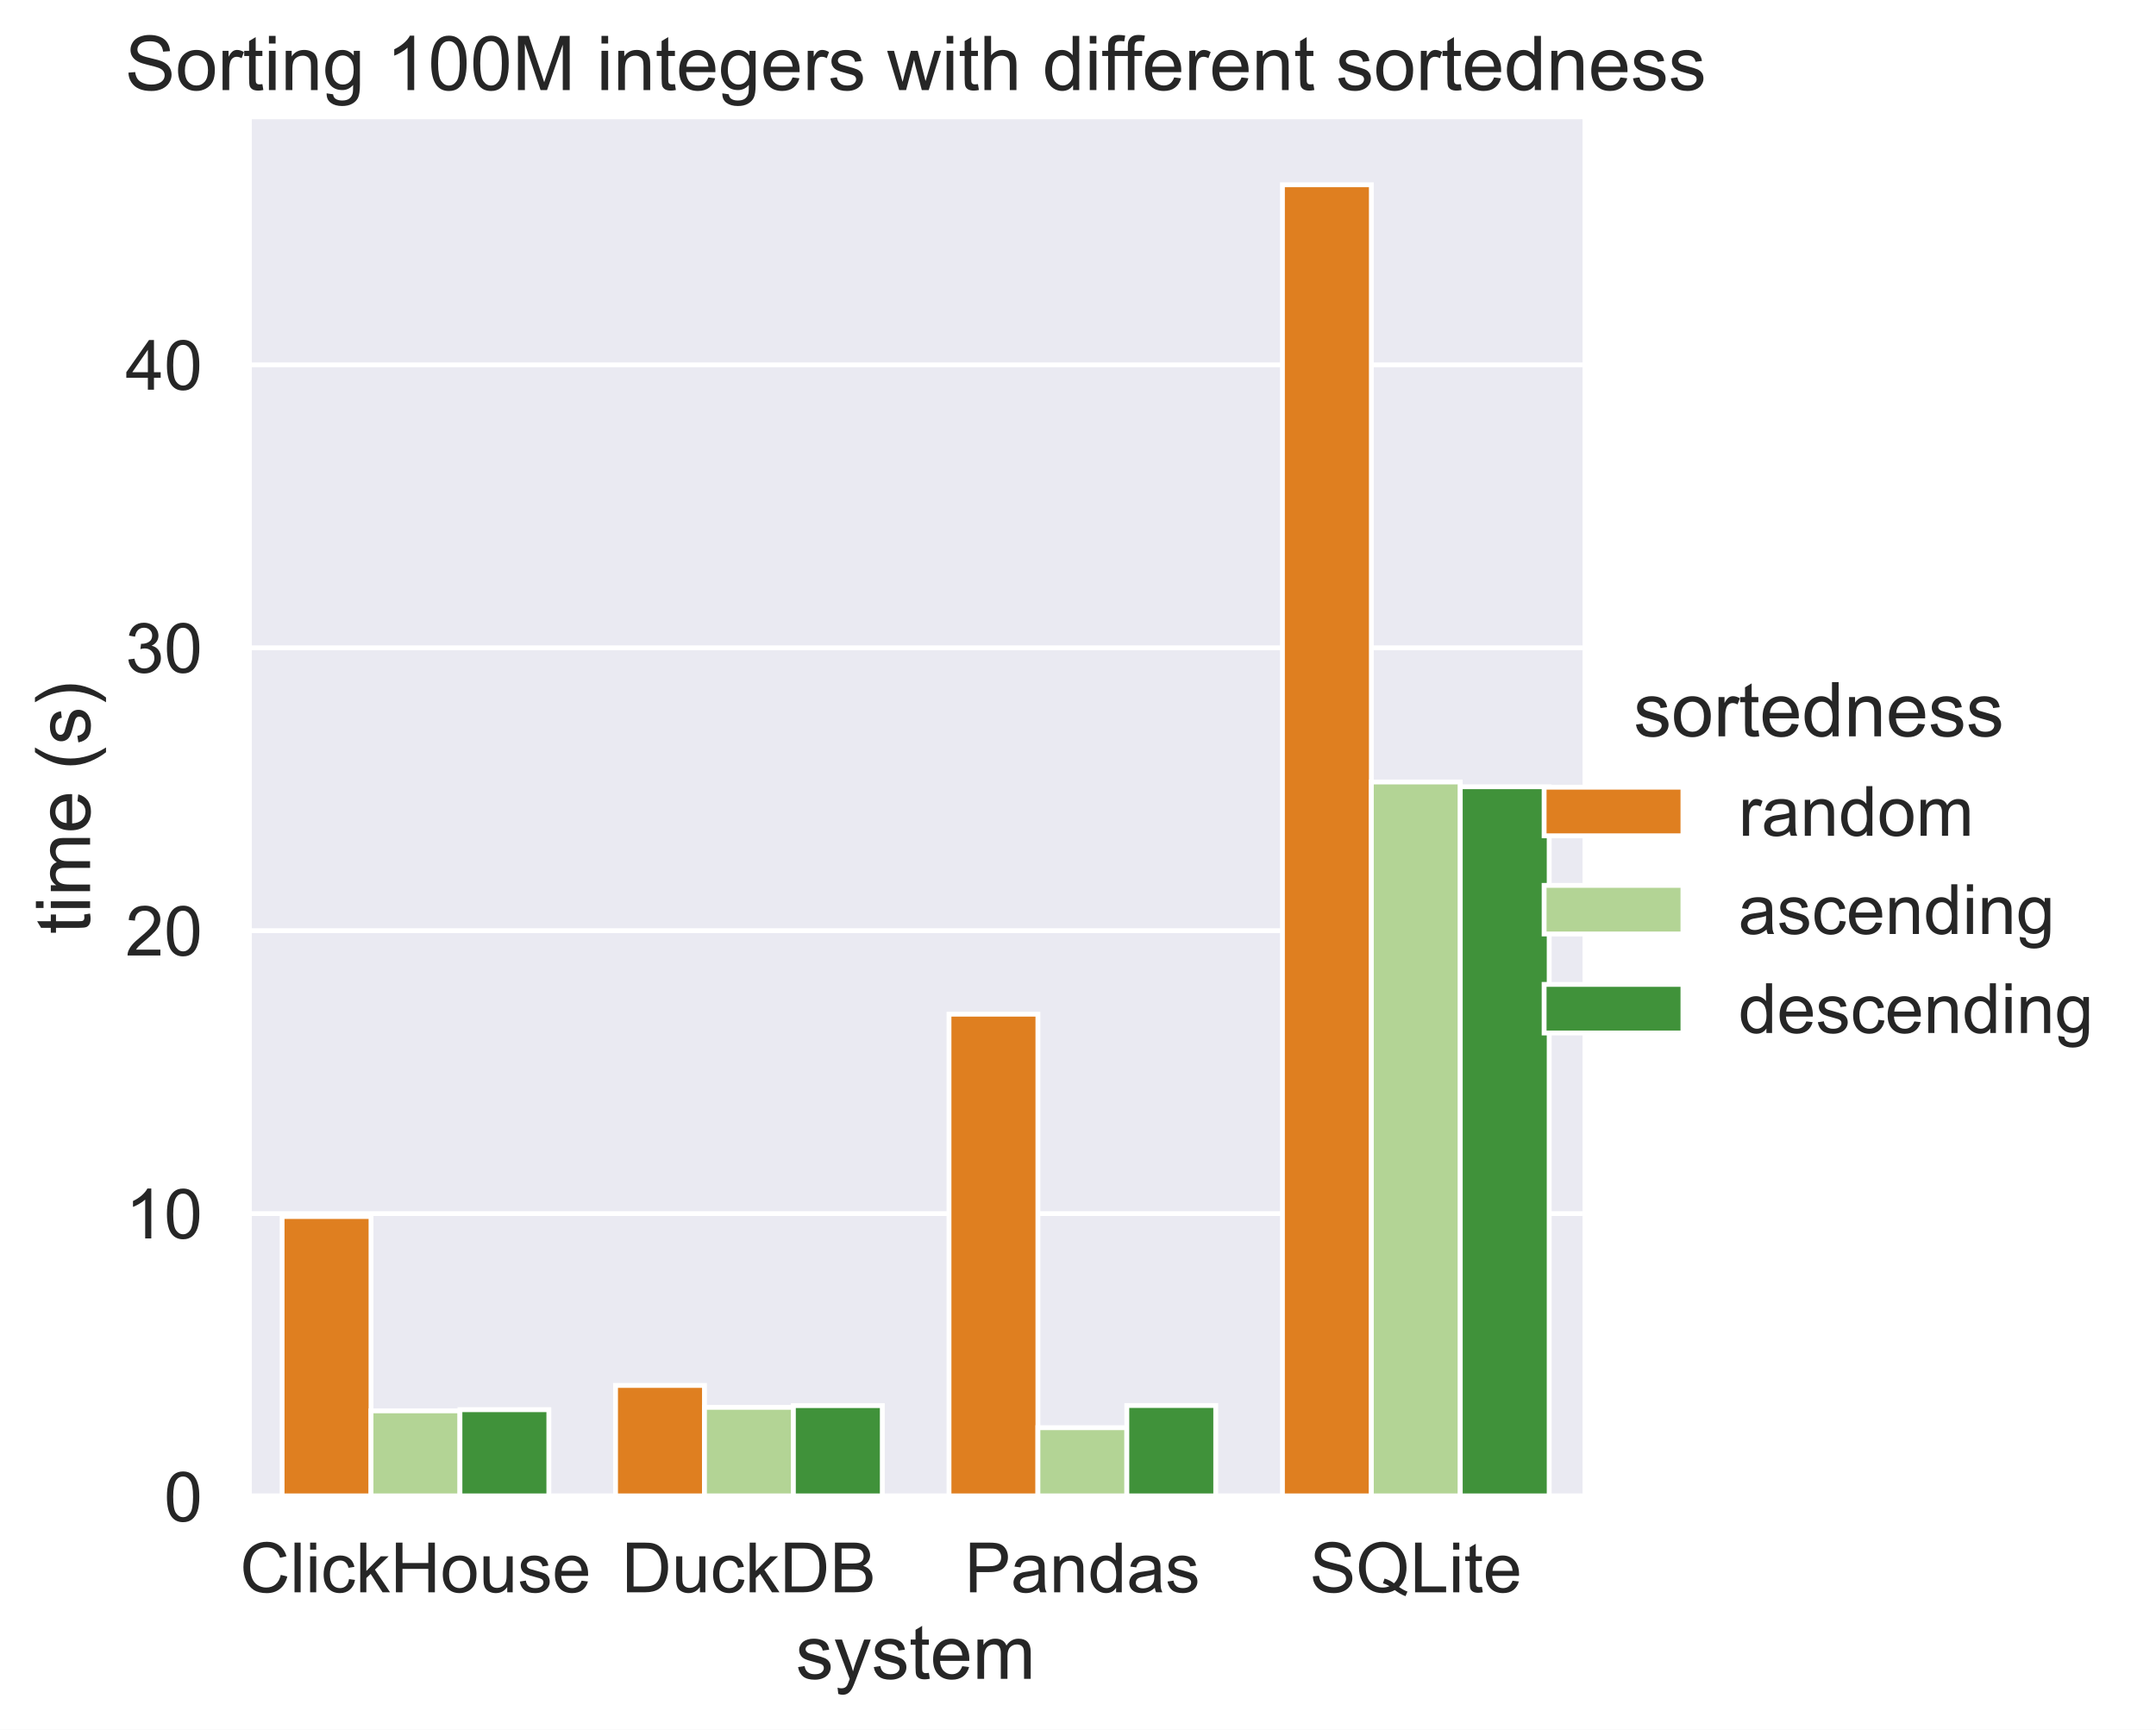
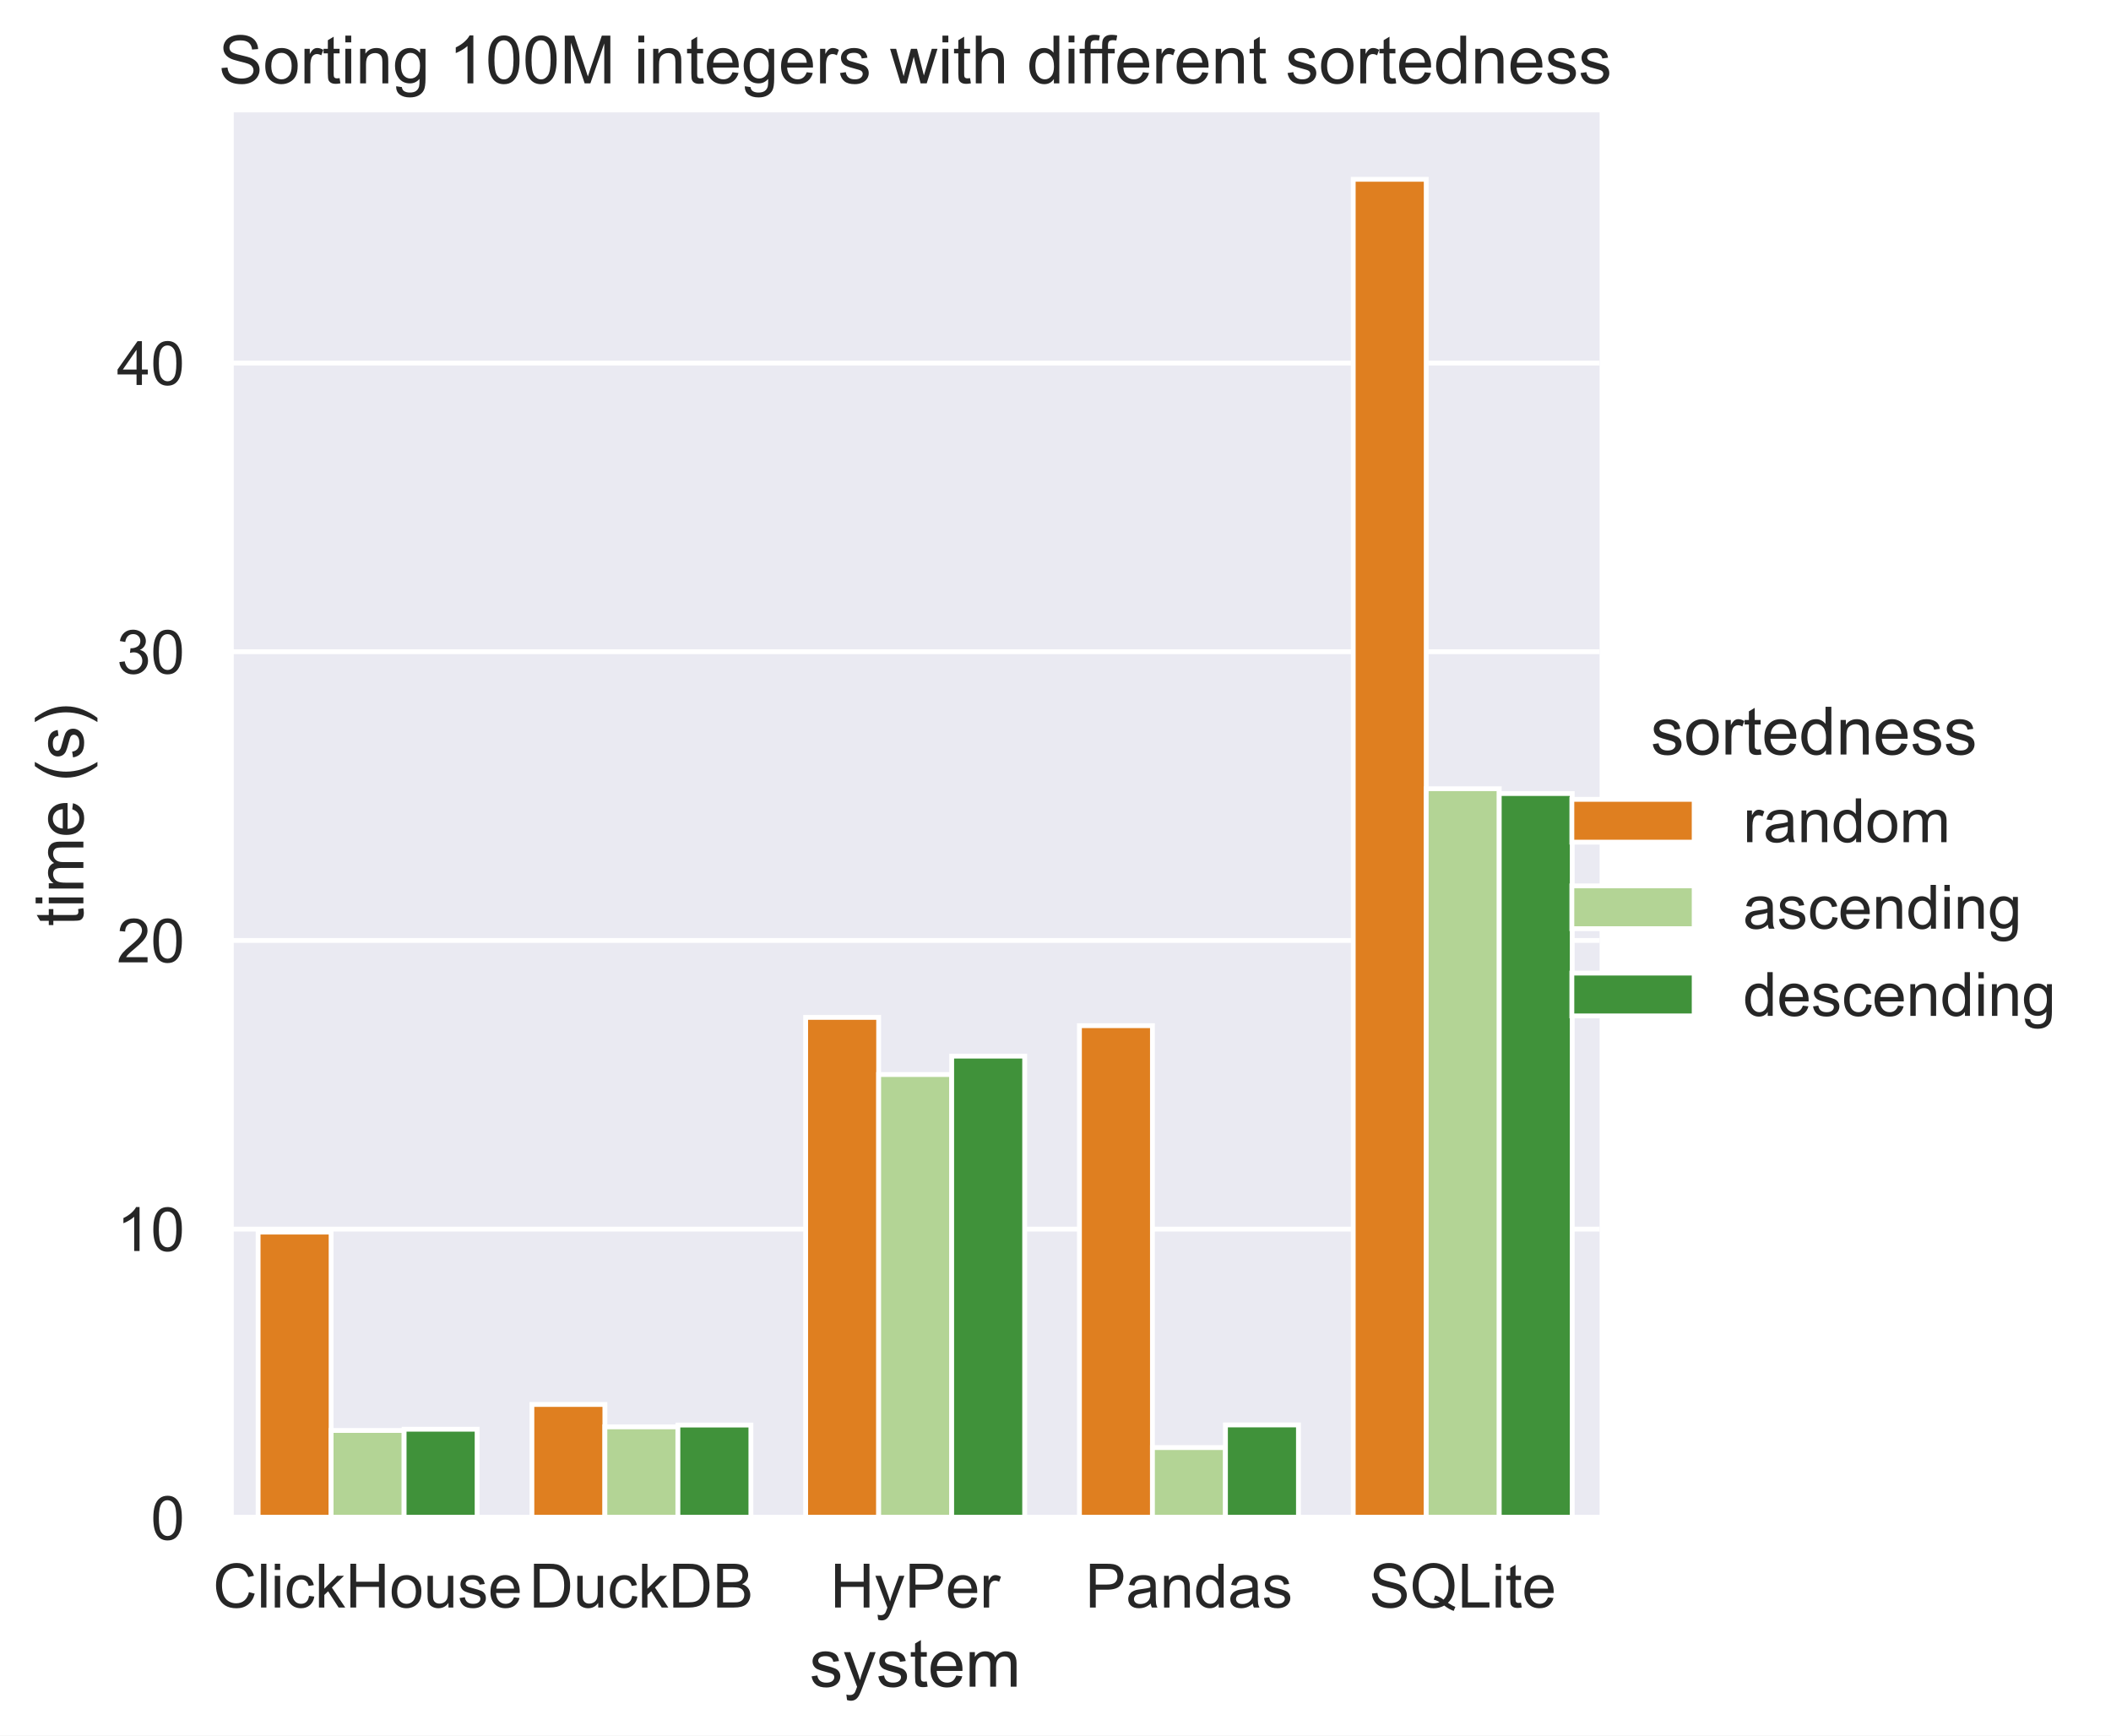
- <svg xmlns="http://www.w3.org/2000/svg" xmlns:xlink="http://www.w3.org/1999/xlink" height="356.327pt" version="1.1" viewBox="0 0 444.148 356.327" width="444.148pt">
+ <svg xmlns="http://www.w3.org/2000/svg" xmlns:xlink="http://www.w3.org/1999/xlink" height="358.976pt" version="1.1" viewBox="0 0 436.608 358.976" width="436.608pt">
  <defs>
    <style type="text/css">*{stroke-linecap:butt;stroke-linejoin:round;}</style>
  </defs>
  <g id="figure_1">
    <g id="patch_1">
-       <path d="M 0 356.327  L 444.148 356.327  L 444.148 -0  L 0 -0  z " style="fill:#ffffff;" />
+       <path d="M 0 358.976  L 436.608 358.976  L 436.608 0  L 0 0  z " style="fill:#ffffff;" />
    </g>
    <g id="axes_1">
      <g id="patch_2">
-         <path d="M 51.244 308.282  L 326.01 308.282  L 326.01 24.556  L 51.244 24.556  z " style="fill:#eaeaf2;" />
+         <path d="M 47.72 313.938  L 330.84 313.938  L 330.84 23.246  L 47.72 23.246  z " style="fill:#eaeaf2;" />
      </g>
      <g id="matplotlib.axis_1">
        <g id="xtick_1">
          <g id="text_1">
-             <g style="fill:#262626;" transform="translate(49.43187 328.0179)scale(0.143 -0.143)">
+             <g style="fill:#262626;" transform="translate(44.04589 332.4926)scale(0.1265 -0.1265)">
              <defs>
                <path d="M 3763 1606  L 4369 1453  Q 4178 706 3683 314  Q 3188 -78 2472 -78  Q 1731 -78 1267 223  Q 803 525 561 1097  Q 319 1669 319 2325  Q 319 3041 592 3573  Q 866 4106 1370 4382  Q 1875 4659 2481 4659  Q 3169 4659 3637 4309  Q 4106 3959 4291 3325  L 3694 3184  Q 3534 3684 3231 3912  Q 2928 4141 2469 4141  Q 1941 4141 1586 3887  Q 1231 3634 1087 3207  Q 944 2781 944 2328  Q 944 1744 1114 1308  Q 1284 872 1643 656  Q 2003 441 2422 441  Q 2931 441 3284 734  Q 3638 1028 3763 1606  z " id="ArialMT-43" transform="scale(0.015625)" />
                <path d="M 409 0  L 409 4581  L 972 4581  L 972 0  L 409 0  z " id="ArialMT-6c" transform="scale(0.015625)" />
                <path d="M 425 3934  L 425 4581  L 988 4581  L 988 3934  L 425 3934  z M 425 0  L 425 3319  L 988 3319  L 988 0  L 425 0  z " id="ArialMT-69" transform="scale(0.015625)" />
                <path d="M 2588 1216  L 3141 1144  Q 3050 572 2676 248  Q 2303 -75 1759 -75  Q 1078 -75 664 370  Q 250 816 250 1647  Q 250 2184 428 2587  Q 606 2991 970 3192  Q 1334 3394 1763 3394  Q 2303 3394 2647 3120  Q 2991 2847 3088 2344  L 2541 2259  Q 2463 2594 2264 2762  Q 2066 2931 1784 2931  Q 1359 2931 1093 2626  Q 828 2322 828 1663  Q 828 994 1084 691  Q 1341 388 1753 388  Q 2084 388 2306 591  Q 2528 794 2588 1216  z " id="ArialMT-63" transform="scale(0.015625)" />
                <path d="M 425 0  L 425 4581  L 988 4581  L 988 1969  L 2319 3319  L 3047 3319  L 1778 2088  L 3175 0  L 2481 0  L 1384 1697  L 988 1316  L 988 0  L 425 0  z " id="ArialMT-6b" transform="scale(0.015625)" />
                <path d="M 513 0  L 513 4581  L 1119 4581  L 1119 2700  L 3500 2700  L 3500 4581  L 4106 4581  L 4106 0  L 3500 0  L 3500 2159  L 1119 2159  L 1119 0  L 513 0  z " id="ArialMT-48" transform="scale(0.015625)" />
                <path d="M 213 1659  Q 213 2581 725 3025  Q 1153 3394 1769 3394  Q 2453 3394 2887 2945  Q 3322 2497 3322 1706  Q 3322 1066 3130 698  Q 2938 331 2570 128  Q 2203 -75 1769 -75  Q 1072 -75 642 372  Q 213 819 213 1659  z M 791 1659  Q 791 1022 1069 705  Q 1347 388 1769 388  Q 2188 388 2466 706  Q 2744 1025 2744 1678  Q 2744 2294 2464 2611  Q 2184 2928 1769 2928  Q 1347 2928 1069 2612  Q 791 2297 791 1659  z " id="ArialMT-6f" transform="scale(0.015625)" />
                <path d="M 2597 0  L 2597 488  Q 2209 -75 1544 -75  Q 1250 -75 995 37  Q 741 150 617 320  Q 494 491 444 738  Q 409 903 409 1263  L 409 3319  L 972 3319  L 972 1478  Q 972 1038 1006 884  Q 1059 663 1231 536  Q 1403 409 1656 409  Q 1909 409 2131 539  Q 2353 669 2445 892  Q 2538 1116 2538 1541  L 2538 3319  L 3100 3319  L 3100 0  L 2597 0  z " id="ArialMT-75" transform="scale(0.015625)" />
                <path d="M 197 991  L 753 1078  Q 800 744 1014 566  Q 1228 388 1613 388  Q 2000 388 2187 545  Q 2375 703 2375 916  Q 2375 1106 2209 1216  Q 2094 1291 1634 1406  Q 1016 1563 777 1677  Q 538 1791 414 1992  Q 291 2194 291 2438  Q 291 2659 392 2848  Q 494 3038 669 3163  Q 800 3259 1026 3326  Q 1253 3394 1513 3394  Q 1903 3394 2198 3281  Q 2494 3169 2634 2976  Q 2775 2784 2828 2463  L 2278 2388  Q 2241 2644 2061 2787  Q 1881 2931 1553 2931  Q 1166 2931 1000 2803  Q 834 2675 834 2503  Q 834 2394 903 2306  Q 972 2216 1119 2156  Q 1203 2125 1616 2013  Q 2213 1853 2448 1751  Q 2684 1650 2818 1456  Q 2953 1263 2953 975  Q 2953 694 2789 445  Q 2625 197 2315 61  Q 2006 -75 1616 -75  Q 969 -75 630 194  Q 291 463 197 991  z " id="ArialMT-73" transform="scale(0.015625)" />
                <path d="M 2694 1069  L 3275 997  Q 3138 488 2766 206  Q 2394 -75 1816 -75  Q 1088 -75 661 373  Q 234 822 234 1631  Q 234 2469 665 2931  Q 1097 3394 1784 3394  Q 2450 3394 2872 2941  Q 3294 2488 3294 1666  Q 3294 1616 3291 1516  L 816 1516  Q 847 969 1125 678  Q 1403 388 1819 388  Q 2128 388 2347 550  Q 2566 713 2694 1069  z M 847 1978  L 2700 1978  Q 2663 2397 2488 2606  Q 2219 2931 1791 2931  Q 1403 2931 1139 2672  Q 875 2413 847 1978  z " id="ArialMT-65" transform="scale(0.015625)" />
              </defs>
              <use xlink:href="#ArialMT-43" />
              <use x="72.217" xlink:href="#ArialMT-6c" />
              <use x="94.434" xlink:href="#ArialMT-69" />
              <use x="116.65" xlink:href="#ArialMT-63" />
              <use x="166.65" xlink:href="#ArialMT-6b" />
              <use x="216.65" xlink:href="#ArialMT-48" />
              <use x="288.867" xlink:href="#ArialMT-6f" />
              <use x="344.482" xlink:href="#ArialMT-75" />
              <use x="400.098" xlink:href="#ArialMT-73" />
              <use x="450.098" xlink:href="#ArialMT-65" />
            </g>
          </g>
        </g>
        <g id="xtick_2">
          <g id="text_2">
-             <g style="fill:#262626;" transform="translate(128.0585 328.0179)scale(0.143 -0.143)">
+             <g style="fill:#262626;" transform="translate(109.4587 332.4926)scale(0.1265 -0.1265)">
              <defs>
                <path d="M 494 0  L 494 4581  L 2072 4581  Q 2606 4581 2888 4516  Q 3281 4425 3559 4188  Q 3922 3881 4101 3404  Q 4281 2928 4281 2316  Q 4281 1794 4159 1391  Q 4038 988 3847 723  Q 3656 459 3429 307  Q 3203 156 2883 78  Q 2563 0 2147 0  L 494 0  z M 1100 541  L 2078 541  Q 2531 541 2789 625  Q 3047 709 3200 863  Q 3416 1078 3536 1442  Q 3656 1806 3656 2325  Q 3656 3044 3420 3430  Q 3184 3816 2847 3947  Q 2603 4041 2063 4041  L 1100 4041  L 1100 541  z " id="ArialMT-44" transform="scale(0.015625)" />
                <path d="M 469 0  L 469 4581  L 2188 4581  Q 2713 4581 3030 4442  Q 3347 4303 3526 4014  Q 3706 3725 3706 3409  Q 3706 3116 3547 2856  Q 3388 2597 3066 2438  Q 3481 2316 3704 2022  Q 3928 1728 3928 1328  Q 3928 1006 3792 729  Q 3656 453 3456 303  Q 3256 153 2954 76  Q 2653 0 2216 0  L 469 0  z M 1075 2656  L 2066 2656  Q 2469 2656 2644 2709  Q 2875 2778 2992 2937  Q 3109 3097 3109 3338  Q 3109 3566 3000 3739  Q 2891 3913 2687 3977  Q 2484 4041 1991 4041  L 1075 4041  L 1075 2656  z M 1075 541  L 2216 541  Q 2509 541 2628 563  Q 2838 600 2978 687  Q 3119 775 3209 942  Q 3300 1109 3300 1328  Q 3300 1584 3169 1773  Q 3038 1963 2805 2039  Q 2572 2116 2134 2116  L 1075 2116  L 1075 541  z " id="ArialMT-42" transform="scale(0.015625)" />
              </defs>
              <use xlink:href="#ArialMT-44" />
              <use x="72.217" xlink:href="#ArialMT-75" />
              <use x="127.832" xlink:href="#ArialMT-63" />
              <use x="177.832" xlink:href="#ArialMT-6b" />
              <use x="227.832" xlink:href="#ArialMT-44" />
              <use x="300.049" xlink:href="#ArialMT-42" />
            </g>
          </g>
        </g>
        <g id="xtick_3">
          <g id="text_3">
-             <g style="fill:#262626;" transform="translate(198.724 328.0179)scale(0.143 -0.143)">
-               <defs>
+             <g style="fill:#262626;" transform="translate(171.707 332.4926)scale(0.1265 -0.1265)">
+               <defs>
+                 <path d="M 397 -1278  L 334 -750  Q 519 -800 656 -800  Q 844 -800 956 -737  Q 1069 -675 1141 -563  Q 1194 -478 1313 -144  Q 1328 -97 1363 -6  L 103 3319  L 709 3319  L 1400 1397  Q 1534 1031 1641 628  Q 1738 1016 1872 1384  L 2581 3319  L 3144 3319  L 1881 -56  Q 1678 -603 1566 -809  Q 1416 -1088 1222 -1217  Q 1028 -1347 759 -1347  Q 597 -1347 397 -1278  z " id="ArialMT-79" transform="scale(0.015625)" />
                <path d="M 494 0  L 494 4581  L 2222 4581  Q 2678 4581 2919 4538  Q 3256 4481 3484 4323  Q 3713 4166 3852 3881  Q 3991 3597 3991 3256  Q 3991 2672 3619 2267  Q 3247 1863 2275 1863  L 1100 1863  L 1100 0  L 494 0  z M 1100 2403  L 2284 2403  Q 2872 2403 3119 2622  Q 3366 2841 3366 3238  Q 3366 3525 3220 3729  Q 3075 3934 2838 4000  Q 2684 4041 2272 4041  L 1100 4041  L 1100 2403  z " id="ArialMT-50" transform="scale(0.015625)" />
+                 <path d="M 416 0  L 416 3319  L 922 3319  L 922 2816  Q 1116 3169 1280 3281  Q 1444 3394 1641 3394  Q 1925 3394 2219 3213  L 2025 2691  Q 1819 2813 1613 2813  Q 1428 2813 1281 2702  Q 1134 2591 1072 2394  Q 978 2094 978 1738  L 978 0  L 416 0  z " id="ArialMT-72" transform="scale(0.015625)" />
+               </defs>
+               <use xlink:href="#ArialMT-48" />
+               <use x="72.217" xlink:href="#ArialMT-79" />
+               <use x="122.217" xlink:href="#ArialMT-50" />
+               <use x="188.916" xlink:href="#ArialMT-65" />
+               <use x="244.531" xlink:href="#ArialMT-72" />
+             </g>
+           </g>
+         </g>
+         <g id="xtick_4">
+           <g id="text_4">
+             <g style="fill:#262626;" transform="translate(224.453 332.4926)scale(0.1265 -0.1265)">
+               <defs>
                <path d="M 2588 409  Q 2275 144 1986 34  Q 1697 -75 1366 -75  Q 819 -75 525 192  Q 231 459 231 875  Q 231 1119 342 1320  Q 453 1522 633 1644  Q 813 1766 1038 1828  Q 1203 1872 1538 1913  Q 2219 1994 2541 2106  Q 2544 2222 2544 2253  Q 2544 2597 2384 2738  Q 2169 2928 1744 2928  Q 1347 2928 1158 2789  Q 969 2650 878 2297  L 328 2372  Q 403 2725 575 2942  Q 747 3159 1072 3276  Q 1397 3394 1825 3394  Q 2250 3394 2515 3294  Q 2781 3194 2906 3042  Q 3031 2891 3081 2659  Q 3109 2516 3109 2141  L 3109 1391  Q 3109 606 3145 398  Q 3181 191 3288 0  L 2700 0  Q 2613 175 2588 409  z M 2541 1666  Q 2234 1541 1622 1453  Q 1275 1403 1131 1340  Q 988 1278 909 1158  Q 831 1038 831 891  Q 831 666 1001 516  Q 1172 366 1500 366  Q 1825 366 2078 508  Q 2331 650 2450 897  Q 2541 1088 2541 1459  L 2541 1666  z " id="ArialMT-61" transform="scale(0.015625)" />
                <path d="M 422 0  L 422 3319  L 928 3319  L 928 2847  Q 1294 3394 1984 3394  Q 2284 3394 2536 3286  Q 2788 3178 2913 3003  Q 3038 2828 3088 2588  Q 3119 2431 3119 2041  L 3119 0  L 2556 0  L 2556 2019  Q 2556 2363 2490 2533  Q 2425 2703 2258 2804  Q 2091 2906 1866 2906  Q 1506 2906 1245 2678  Q 984 2450 984 1813  L 984 0  L 422 0  z " id="ArialMT-6e" transform="scale(0.015625)" />
                <path d="M 2575 0  L 2575 419  Q 2259 -75 1647 -75  Q 1250 -75 917 144  Q 584 363 401 755  Q 219 1147 219 1656  Q 219 2153 384 2558  Q 550 2963 881 3178  Q 1213 3394 1622 3394  Q 1922 3394 2156 3267  Q 2391 3141 2538 2938  L 2538 4581  L 3097 4581  L 3097 0  L 2575 0  z M 797 1656  Q 797 1019 1065 703  Q 1334 388 1700 388  Q 2069 388 2326 689  Q 2584 991 2584 1609  Q 2584 2291 2321 2609  Q 2059 2928 1675 2928  Q 1300 2928 1048 2622  Q 797 2316 797 1656  z " id="ArialMT-64" transform="scale(0.015625)" />
              </defs>
              <use xlink:href="#ArialMT-50" />
              <use x="66.699" xlink:href="#ArialMT-61" />
              <use x="122.314" xlink:href="#ArialMT-6e" />
              <use x="177.93" xlink:href="#ArialMT-64" />
              <use x="233.545" xlink:href="#ArialMT-61" />
              <use x="289.16" xlink:href="#ArialMT-73" />
            </g>
          </g>
        </g>
-         <g id="xtick_4">
-           <g id="text_4">
-             <g style="fill:#262626;" transform="translate(269.8063 328.0179)scale(0.143 -0.143)">
+         <g id="xtick_5">
+           <g id="text_5">
+             <g style="fill:#262626;" transform="translate(283.1919 332.4926)scale(0.1265 -0.1265)">
              <defs>
                <path d="M 288 1472  L 859 1522  Q 900 1178 1048 958  Q 1197 738 1509 602  Q 1822 466 2213 466  Q 2559 466 2825 569  Q 3091 672 3220 851  Q 3350 1031 3350 1244  Q 3350 1459 3225 1620  Q 3100 1781 2813 1891  Q 2628 1963 1997 2114  Q 1366 2266 1113 2400  Q 784 2572 623 2826  Q 463 3081 463 3397  Q 463 3744 659 4045  Q 856 4347 1234 4503  Q 1613 4659 2075 4659  Q 2584 4659 2973 4495  Q 3363 4331 3572 4012  Q 3781 3694 3797 3291  L 3216 3247  Q 3169 3681 2898 3903  Q 2628 4125 2100 4125  Q 1550 4125 1298 3923  Q 1047 3722 1047 3438  Q 1047 3191 1225 3031  Q 1400 2872 2139 2705  Q 2878 2538 3153 2413  Q 3553 2228 3743 1945  Q 3934 1663 3934 1294  Q 3934 928 3725 604  Q 3516 281 3123 101  Q 2731 -78 2241 -78  Q 1619 -78 1198 103  Q 778 284 539 648  Q 300 1013 288 1472  z " id="ArialMT-53" transform="scale(0.015625)" />
                <path d="M 3966 491  Q 4388 200 4744 66  L 4566 -356  Q 4072 -178 3581 206  Q 3072 -78 2456 -78  Q 1834 -78 1328 222  Q 822 522 548 1065  Q 275 1609 275 2291  Q 275 2969 550 3525  Q 825 4081 1333 4372  Q 1841 4663 2469 4663  Q 3103 4663 3612 4361  Q 4122 4059 4389 3517  Q 4656 2975 4656 2294  Q 4656 1728 4484 1276  Q 4313 825 3966 491  z M 2631 1266  Q 3156 1119 3497 828  Q 4031 1316 4031 2294  Q 4031 2850 3842 3265  Q 3653 3681 3289 3911  Q 2925 4141 2472 4141  Q 1794 4141 1347 3677  Q 900 3213 900 2291  Q 900 1397 1342 919  Q 1784 441 2472 441  Q 2797 441 3084 563  Q 2800 747 2484 825  L 2631 1266  z " id="ArialMT-51" transform="scale(0.015625)" />
                <path d="M 469 0  L 469 4581  L 1075 4581  L 1075 541  L 3331 541  L 3331 0  L 469 0  z " id="ArialMT-4c" transform="scale(0.015625)" />
                <path d="M 1650 503  L 1731 6  Q 1494 -44 1306 -44  Q 1000 -44 831 53  Q 663 150 594 308  Q 525 466 525 972  L 525 2881  L 113 2881  L 113 3319  L 525 3319  L 525 4141  L 1084 4478  L 1084 3319  L 1650 3319  L 1650 2881  L 1084 2881  L 1084 941  Q 1084 700 1114 631  Q 1144 563 1211 522  Q 1278 481 1403 481  Q 1497 481 1650 503  z " id="ArialMT-74" transform="scale(0.015625)" />
              </defs>
              <use xlink:href="#ArialMT-53" />
              <use x="66.699" xlink:href="#ArialMT-51" />
              <use x="144.482" xlink:href="#ArialMT-4c" />
              <use x="200.098" xlink:href="#ArialMT-69" />
              <use x="222.314" xlink:href="#ArialMT-74" />
              <use x="250.098" xlink:href="#ArialMT-65" />
            </g>
          </g>
        </g>
-         <g id="text_5">
-           <g style="fill:#262626;" transform="translate(163.9252 345.8434)scale(0.156 -0.156)">
+         <g id="text_6">
+           <g style="fill:#262626;" transform="translate(167.4282 348.8711)scale(0.138 -0.138)">
            <defs>
-               <path d="M 397 -1278  L 334 -750  Q 519 -800 656 -800  Q 844 -800 956 -737  Q 1069 -675 1141 -563  Q 1194 -478 1313 -144  Q 1328 -97 1363 -6  L 103 3319  L 709 3319  L 1400 1397  Q 1534 1031 1641 628  Q 1738 1016 1872 1384  L 2581 3319  L 3144 3319  L 1881 -56  Q 1678 -603 1566 -809  Q 1416 -1088 1222 -1217  Q 1028 -1347 759 -1347  Q 597 -1347 397 -1278  z " id="ArialMT-79" transform="scale(0.015625)" />
              <path d="M 422 0  L 422 3319  L 925 3319  L 925 2853  Q 1081 3097 1340 3245  Q 1600 3394 1931 3394  Q 2300 3394 2536 3241  Q 2772 3088 2869 2813  Q 3263 3394 3894 3394  Q 4388 3394 4653 3120  Q 4919 2847 4919 2278  L 4919 0  L 4359 0  L 4359 2091  Q 4359 2428 4304 2576  Q 4250 2725 4106 2815  Q 3963 2906 3769 2906  Q 3419 2906 3187 2673  Q 2956 2441 2956 1928  L 2956 0  L 2394 0  L 2394 2156  Q 2394 2531 2256 2718  Q 2119 2906 1806 2906  Q 1569 2906 1367 2781  Q 1166 2656 1075 2415  Q 984 2175 984 1722  L 984 0  L 422 0  z " id="ArialMT-6d" transform="scale(0.015625)" />
            </defs>
            <use xlink:href="#ArialMT-73" />
            <use x="50" xlink:href="#ArialMT-79" />
            <use x="100" xlink:href="#ArialMT-73" />
            <use x="150" xlink:href="#ArialMT-74" />
            <use x="177.783" xlink:href="#ArialMT-65" />
            <use x="233.398" xlink:href="#ArialMT-6d" />
          </g>
        </g>
      </g>
      <g id="matplotlib.axis_2">
        <g id="ytick_1">
          <g id="line2d_1">
-             <path clip-path="url(#pfbe68c426b)" d="M 51.244 308.282  L 326.01 308.282  " style="fill:none;stroke:#ffffff;stroke-linecap:round;" />
-           </g>
-           <g id="text_6">
-             <g style="fill:#262626;" transform="translate(33.79177 313.4)scale(0.143 -0.143)">
+             <path clip-path="url(#p03d743efdf)" d="M 47.72 313.938  L 330.84 313.938  " style="fill:none;stroke:#ffffff;stroke-linecap:round;" />
+           </g>
+           <g id="text_7">
+             <g style="fill:#262626;" transform="translate(31.18502 318.4653)scale(0.1265 -0.1265)">
              <defs>
                <path d="M 266 2259  Q 266 3072 433 3567  Q 600 4063 929 4331  Q 1259 4600 1759 4600  Q 2128 4600 2406 4451  Q 2684 4303 2865 4023  Q 3047 3744 3150 3342  Q 3253 2941 3253 2259  Q 3253 1453 3087 958  Q 2922 463 2592 192  Q 2263 -78 1759 -78  Q 1097 -78 719 397  Q 266 969 266 2259  z M 844 2259  Q 844 1131 1108 757  Q 1372 384 1759 384  Q 2147 384 2411 759  Q 2675 1134 2675 2259  Q 2675 3391 2411 3762  Q 2147 4134 1753 4134  Q 1366 4134 1134 3806  Q 844 3388 844 2259  z " id="ArialMT-30" transform="scale(0.015625)" />
              </defs>
              <use xlink:href="#ArialMT-30" />
            </g>
          </g>
        </g>
        <g id="ytick_2">
          <g id="line2d_2">
-             <path clip-path="url(#pfbe68c426b)" d="M 51.244 250.002  L 326.01 250.002  " style="fill:none;stroke:#ffffff;stroke-linecap:round;" />
-           </g>
-           <g id="text_7">
-             <g style="fill:#262626;" transform="translate(25.83963 255.1201)scale(0.143 -0.143)">
+             <path clip-path="url(#p03d743efdf)" d="M 47.72 254.227  L 330.84 254.227  " style="fill:none;stroke:#ffffff;stroke-linecap:round;" />
+           </g>
+           <g id="text_8">
+             <g style="fill:#262626;" transform="translate(24.15044 258.7545)scale(0.1265 -0.1265)">
              <defs>
                <path d="M 2384 0  L 1822 0  L 1822 3584  Q 1619 3391 1289 3197  Q 959 3003 697 2906  L 697 3450  Q 1169 3672 1522 3987  Q 1875 4303 2022 4600  L 2384 4600  L 2384 0  z " id="ArialMT-31" transform="scale(0.015625)" />
              </defs>
              <use xlink:href="#ArialMT-31" />
              <use x="55.615" xlink:href="#ArialMT-30" />
            </g>
          </g>
        </g>
        <g id="ytick_3">
          <g id="line2d_3">
-             <path clip-path="url(#pfbe68c426b)" d="M 51.244 191.722  L 326.01 191.722  " style="fill:none;stroke:#ffffff;stroke-linecap:round;" />
-           </g>
-           <g id="text_8">
-             <g style="fill:#262626;" transform="translate(25.83963 196.8402)scale(0.143 -0.143)">
+             <path clip-path="url(#p03d743efdf)" d="M 47.72 194.516  L 330.84 194.516  " style="fill:none;stroke:#ffffff;stroke-linecap:round;" />
+           </g>
+           <g id="text_9">
+             <g style="fill:#262626;" transform="translate(24.15044 199.0436)scale(0.1265 -0.1265)">
              <defs>
                <path d="M 3222 541  L 3222 0  L 194 0  Q 188 203 259 391  Q 375 700 629 1000  Q 884 1300 1366 1694  Q 2113 2306 2375 2664  Q 2638 3022 2638 3341  Q 2638 3675 2398 3904  Q 2159 4134 1775 4134  Q 1369 4134 1125 3890  Q 881 3647 878 3216  L 300 3275  Q 359 3922 746 4261  Q 1134 4600 1788 4600  Q 2447 4600 2831 4234  Q 3216 3869 3216 3328  Q 3216 3053 3103 2787  Q 2991 2522 2730 2228  Q 2469 1934 1863 1422  Q 1356 997 1212 845  Q 1069 694 975 541  L 3222 541  z " id="ArialMT-32" transform="scale(0.015625)" />
              </defs>
              <use xlink:href="#ArialMT-32" />
              <use x="55.615" xlink:href="#ArialMT-30" />
            </g>
          </g>
        </g>
        <g id="ytick_4">
          <g id="line2d_4">
-             <path clip-path="url(#pfbe68c426b)" d="M 51.244 133.442  L 326.01 133.442  " style="fill:none;stroke:#ffffff;stroke-linecap:round;" />
-           </g>
-           <g id="text_9">
-             <g style="fill:#262626;" transform="translate(25.83963 138.5603)scale(0.143 -0.143)">
+             <path clip-path="url(#p03d743efdf)" d="M 47.72 134.805  L 330.84 134.805  " style="fill:none;stroke:#ffffff;stroke-linecap:round;" />
+           </g>
+           <g id="text_10">
+             <g style="fill:#262626;" transform="translate(24.15044 139.3328)scale(0.1265 -0.1265)">
              <defs>
                <path d="M 269 1209  L 831 1284  Q 928 806 1161 595  Q 1394 384 1728 384  Q 2125 384 2398 659  Q 2672 934 2672 1341  Q 2672 1728 2419 1979  Q 2166 2231 1775 2231  Q 1616 2231 1378 2169  L 1441 2663  Q 1497 2656 1531 2656  Q 1891 2656 2178 2843  Q 2466 3031 2466 3422  Q 2466 3731 2256 3934  Q 2047 4138 1716 4138  Q 1388 4138 1169 3931  Q 950 3725 888 3313  L 325 3413  Q 428 3978 793 4289  Q 1159 4600 1703 4600  Q 2078 4600 2393 4439  Q 2709 4278 2876 4000  Q 3044 3722 3044 3409  Q 3044 3113 2884 2869  Q 2725 2625 2413 2481  Q 2819 2388 3044 2092  Q 3269 1797 3269 1353  Q 3269 753 2831 336  Q 2394 -81 1725 -81  Q 1122 -81 723 278  Q 325 638 269 1209  z " id="ArialMT-33" transform="scale(0.015625)" />
              </defs>
              <use xlink:href="#ArialMT-33" />
              <use x="55.615" xlink:href="#ArialMT-30" />
            </g>
          </g>
        </g>
        <g id="ytick_5">
          <g id="line2d_5">
-             <path clip-path="url(#pfbe68c426b)" d="M 51.244 75.163  L 326.01 75.163  " style="fill:none;stroke:#ffffff;stroke-linecap:round;" />
-           </g>
-           <g id="text_10">
-             <g style="fill:#262626;" transform="translate(25.83963 80.28035)scale(0.143 -0.143)">
+             <path clip-path="url(#p03d743efdf)" d="M 47.72 75.095  L 330.84 75.095  " style="fill:none;stroke:#ffffff;stroke-linecap:round;" />
+           </g>
+           <g id="text_11">
+             <g style="fill:#262626;" transform="translate(24.15044 79.62199)scale(0.1265 -0.1265)">
              <defs>
                <path d="M 2069 0  L 2069 1097  L 81 1097  L 81 1613  L 2172 4581  L 2631 4581  L 2631 1613  L 3250 1613  L 3250 1097  L 2631 1097  L 2631 0  L 2069 0  z M 2069 1613  L 2069 3678  L 634 1613  L 2069 1613  z " id="ArialMT-34" transform="scale(0.015625)" />
              </defs>
              <use xlink:href="#ArialMT-34" />
              <use x="55.615" xlink:href="#ArialMT-30" />
            </g>
          </g>
        </g>
-         <g id="text_11">
-           <g style="fill:#262626;" transform="translate(18.55631 192.4152)rotate(-90)scale(0.156 -0.156)">
+         <g id="text_12">
+           <g style="fill:#262626;" transform="translate(17.24597 191.5884)rotate(-90)scale(0.138 -0.138)">
            <defs>
              <path id="ArialMT-20" transform="scale(0.015625)" />
              <path d="M 1497 -1347  Q 1031 -759 709 28  Q 388 816 388 1659  Q 388 2403 628 3084  Q 909 3875 1497 4659  L 1900 4659  Q 1522 4009 1400 3731  Q 1209 3300 1100 2831  Q 966 2247 966 1656  Q 966 153 1900 -1347  L 1497 -1347  z " id="ArialMT-28" transform="scale(0.015625)" />
              <path d="M 791 -1347  L 388 -1347  Q 1322 153 1322 1656  Q 1322 2244 1188 2822  Q 1081 3291 891 3722  Q 769 4003 388 4659  L 791 4659  Q 1378 3875 1659 3084  Q 1900 2403 1900 1659  Q 1900 816 1576 28  Q 1253 -759 791 -1347  z " id="ArialMT-29" transform="scale(0.015625)" />
            </defs>
            <use xlink:href="#ArialMT-74" />
            <use x="27.783" xlink:href="#ArialMT-69" />
            <use x="50" xlink:href="#ArialMT-6d" />
            <use x="133.301" xlink:href="#ArialMT-65" />
            <use x="188.916" xlink:href="#ArialMT-20" />
            <use x="216.699" xlink:href="#ArialMT-28" />
            <use x="250" xlink:href="#ArialMT-73" />
            <use x="300" xlink:href="#ArialMT-29" />
          </g>
        </g>
      </g>
      <g id="patch_3">
-         <path clip-path="url(#pfbe68c426b)" d="M 58.113 308.282  L 76.431 308.282  L 76.431 250.604  L 58.113 250.604  z " style="fill:#df7f20;stroke:#ffffff;stroke-linejoin:miter;" />
+         <path clip-path="url(#p03d743efdf)" d="M 53.382 313.938  L 68.482 313.938  L 68.482 254.844  L 53.382 254.844  z " style="fill:#df7f20;stroke:#ffffff;stroke-linejoin:miter;" />
      </g>
      <g id="patch_4">
-         <path clip-path="url(#pfbe68c426b)" d="M 126.805 308.282  L 145.122 308.282  L 145.122 285.397  L 126.805 285.397  z " style="fill:#df7f20;stroke:#ffffff;stroke-linejoin:miter;" />
+         <path clip-path="url(#p03d743efdf)" d="M 110.006 313.938  L 125.106 313.938  L 125.106 290.491  L 110.006 290.491  z " style="fill:#df7f20;stroke:#ffffff;stroke-linejoin:miter;" />
      </g>
      <g id="patch_5">
-         <path clip-path="url(#pfbe68c426b)" d="M 195.496 308.282  L 213.814 308.282  L 213.814 208.93  L 195.496 208.93  z " style="fill:#df7f20;stroke:#ffffff;stroke-linejoin:miter;" />
+         <path clip-path="url(#p03d743efdf)" d="M 166.63 313.938  L 181.73 313.938  L 181.73 210.434  L 166.63 210.434  z " style="fill:#df7f20;stroke:#ffffff;stroke-linejoin:miter;" />
      </g>
      <g id="patch_6">
-         <path clip-path="url(#pfbe68c426b)" d="M 264.187 308.282  L 282.505 308.282  L 282.505 38.067  L 264.187 38.067  z " style="fill:#df7f20;stroke:#ffffff;stroke-linejoin:miter;" />
+         <path clip-path="url(#p03d743efdf)" d="M 223.254 313.938  L 238.354 313.938  L 238.354 212.146  L 223.254 212.146  z " style="fill:#df7f20;stroke:#ffffff;stroke-linejoin:miter;" />
      </g>
      <g id="patch_7">
-         <path clip-path="url(#pfbe68c426b)" d="M 76.431 308.282  L 94.749 308.282  L 94.749 290.641  L 76.431 290.641  z " style="fill:#b3d495;stroke:#ffffff;stroke-linejoin:miter;" />
+         <path clip-path="url(#p03d743efdf)" d="M 279.878 313.938  L 294.978 313.938  L 294.978 37.088  L 279.878 37.088  z " style="fill:#df7f20;stroke:#ffffff;stroke-linejoin:miter;" />
      </g>
      <g id="patch_8">
-         <path clip-path="url(#pfbe68c426b)" d="M 145.122 308.282  L 163.44 308.282  L 163.44 289.915  L 145.122 289.915  z " style="fill:#b3d495;stroke:#ffffff;stroke-linejoin:miter;" />
+         <path clip-path="url(#p03d743efdf)" d="M 68.482 313.938  L 83.581 313.938  L 83.581 295.864  L 68.482 295.864  z " style="fill:#b3d495;stroke:#ffffff;stroke-linejoin:miter;" />
      </g>
      <g id="patch_9">
-         <path clip-path="url(#pfbe68c426b)" d="M 213.814 308.282  L 232.131 308.282  L 232.131 294.104  L 213.814 294.104  z " style="fill:#b3d495;stroke:#ffffff;stroke-linejoin:miter;" />
+         <path clip-path="url(#p03d743efdf)" d="M 125.106 313.938  L 140.205 313.938  L 140.205 295.119  L 125.106 295.119  z " style="fill:#b3d495;stroke:#ffffff;stroke-linejoin:miter;" />
      </g>
      <g id="patch_10">
-         <path clip-path="url(#pfbe68c426b)" d="M 282.505 308.282  L 300.823 308.282  L 300.823 161.092  L 282.505 161.092  z " style="fill:#b3d495;stroke:#ffffff;stroke-linejoin:miter;" />
+         <path clip-path="url(#p03d743efdf)" d="M 181.73 313.938  L 196.83 313.938  L 196.83 222.248  L 181.73 222.248  z " style="fill:#b3d495;stroke:#ffffff;stroke-linejoin:miter;" />
      </g>
      <g id="patch_11">
-         <path clip-path="url(#pfbe68c426b)" d="M 94.749 308.282  L 113.066 308.282  L 113.066 290.394  L 94.749 290.394  z " style="fill:#40923a;stroke:#ffffff;stroke-linejoin:miter;" />
+         <path clip-path="url(#p03d743efdf)" d="M 238.354 313.938  L 253.454 313.938  L 253.454 299.412  L 238.354 299.412  z " style="fill:#b3d495;stroke:#ffffff;stroke-linejoin:miter;" />
      </g>
      <g id="patch_12">
-         <path clip-path="url(#pfbe68c426b)" d="M 163.44 308.282  L 181.758 308.282  L 181.758 289.558  L 163.44 289.558  z " style="fill:#40923a;stroke:#ffffff;stroke-linejoin:miter;" />
+         <path clip-path="url(#p03d743efdf)" d="M 294.978 313.938  L 310.078 313.938  L 310.078 163.134  L 294.978 163.134  z " style="fill:#b3d495;stroke:#ffffff;stroke-linejoin:miter;" />
      </g>
      <g id="patch_13">
-         <path clip-path="url(#pfbe68c426b)" d="M 232.131 308.282  L 250.449 308.282  L 250.449 289.537  L 232.131 289.537  z " style="fill:#40923a;stroke:#ffffff;stroke-linejoin:miter;" />
+         <path clip-path="url(#p03d743efdf)" d="M 83.581 313.938  L 98.681 313.938  L 98.681 295.611  L 83.581 295.611  z " style="fill:#40923a;stroke:#ffffff;stroke-linejoin:miter;" />
      </g>
      <g id="patch_14">
-         <path clip-path="url(#pfbe68c426b)" d="M 300.823 308.282  L 319.141 308.282  L 319.141 162.069  L 300.823 162.069  z " style="fill:#40923a;stroke:#ffffff;stroke-linejoin:miter;" />
+         <path clip-path="url(#p03d743efdf)" d="M 140.205 313.938  L 155.305 313.938  L 155.305 294.754  L 140.205 294.754  z " style="fill:#40923a;stroke:#ffffff;stroke-linejoin:miter;" />
+       </g>
+       <g id="patch_15">
+         <path clip-path="url(#p03d743efdf)" d="M 196.83 313.938  L 211.929 313.938  L 211.929 218.444  L 196.83 218.444  z " style="fill:#40923a;stroke:#ffffff;stroke-linejoin:miter;" />
+       </g>
+       <g id="patch_16">
+         <path clip-path="url(#p03d743efdf)" d="M 253.454 313.938  L 268.553 313.938  L 268.553 294.733  L 253.454 294.733  z " style="fill:#40923a;stroke:#ffffff;stroke-linejoin:miter;" />
+       </g>
+       <g id="patch_17">
+         <path clip-path="url(#p03d743efdf)" d="M 310.078 313.938  L 325.177 313.938  L 325.177 164.134  L 310.078 164.134  z " style="fill:#40923a;stroke:#ffffff;stroke-linejoin:miter;" />
      </g>
      <g id="line2d_6">
-         <path clip-path="url(#pfbe68c426b)" style="fill:none;stroke:#424242;stroke-linecap:round;stroke-width:2.7;" />
+         <path clip-path="url(#p03d743efdf)" style="fill:none;stroke:#424242;stroke-linecap:round;stroke-width:2.7;" />
      </g>
      <g id="line2d_7">
-         <path clip-path="url(#pfbe68c426b)" style="fill:none;stroke:#424242;stroke-linecap:round;stroke-width:2.7;" />
+         <path clip-path="url(#p03d743efdf)" style="fill:none;stroke:#424242;stroke-linecap:round;stroke-width:2.7;" />
      </g>
      <g id="line2d_8">
-         <path clip-path="url(#pfbe68c426b)" style="fill:none;stroke:#424242;stroke-linecap:round;stroke-width:2.7;" />
+         <path clip-path="url(#p03d743efdf)" style="fill:none;stroke:#424242;stroke-linecap:round;stroke-width:2.7;" />
      </g>
      <g id="line2d_9">
-         <path clip-path="url(#pfbe68c426b)" style="fill:none;stroke:#424242;stroke-linecap:round;stroke-width:2.7;" />
+         <path clip-path="url(#p03d743efdf)" style="fill:none;stroke:#424242;stroke-linecap:round;stroke-width:2.7;" />
      </g>
      <g id="line2d_10">
-         <path clip-path="url(#pfbe68c426b)" style="fill:none;stroke:#424242;stroke-linecap:round;stroke-width:2.7;" />
+         <path clip-path="url(#p03d743efdf)" style="fill:none;stroke:#424242;stroke-linecap:round;stroke-width:2.7;" />
      </g>
      <g id="line2d_11">
-         <path clip-path="url(#pfbe68c426b)" style="fill:none;stroke:#424242;stroke-linecap:round;stroke-width:2.7;" />
+         <path clip-path="url(#p03d743efdf)" style="fill:none;stroke:#424242;stroke-linecap:round;stroke-width:2.7;" />
      </g>
      <g id="line2d_12">
-         <path clip-path="url(#pfbe68c426b)" style="fill:none;stroke:#424242;stroke-linecap:round;stroke-width:2.7;" />
+         <path clip-path="url(#p03d743efdf)" style="fill:none;stroke:#424242;stroke-linecap:round;stroke-width:2.7;" />
      </g>
      <g id="line2d_13">
-         <path clip-path="url(#pfbe68c426b)" style="fill:none;stroke:#424242;stroke-linecap:round;stroke-width:2.7;" />
+         <path clip-path="url(#p03d743efdf)" style="fill:none;stroke:#424242;stroke-linecap:round;stroke-width:2.7;" />
      </g>
      <g id="line2d_14">
-         <path clip-path="url(#pfbe68c426b)" style="fill:none;stroke:#424242;stroke-linecap:round;stroke-width:2.7;" />
+         <path clip-path="url(#p03d743efdf)" style="fill:none;stroke:#424242;stroke-linecap:round;stroke-width:2.7;" />
      </g>
      <g id="line2d_15">
-         <path clip-path="url(#pfbe68c426b)" style="fill:none;stroke:#424242;stroke-linecap:round;stroke-width:2.7;" />
+         <path clip-path="url(#p03d743efdf)" style="fill:none;stroke:#424242;stroke-linecap:round;stroke-width:2.7;" />
      </g>
      <g id="line2d_16">
-         <path clip-path="url(#pfbe68c426b)" style="fill:none;stroke:#424242;stroke-linecap:round;stroke-width:2.7;" />
+         <path clip-path="url(#p03d743efdf)" style="fill:none;stroke:#424242;stroke-linecap:round;stroke-width:2.7;" />
      </g>
      <g id="line2d_17">
-         <path clip-path="url(#pfbe68c426b)" style="fill:none;stroke:#424242;stroke-linecap:round;stroke-width:2.7;" />
-       </g>
-       <g id="patch_15">
-         <path d="M 51.244 308.282  L 51.244 24.556  " style="fill:none;stroke:#ffffff;stroke-linecap:square;stroke-linejoin:miter;stroke-width:1.25;" />
-       </g>
-       <g id="patch_16">
-         <path d="M 51.244 308.282  L 326.01 308.282  " style="fill:none;stroke:#ffffff;stroke-linecap:square;stroke-linejoin:miter;stroke-width:1.25;" />
-       </g>
-       <g id="text_12">
-         <g style="fill:#262626;" transform="translate(25.75552 18.55631)scale(0.156 -0.156)">
+         <path clip-path="url(#p03d743efdf)" style="fill:none;stroke:#424242;stroke-linecap:round;stroke-width:2.7;" />
+       </g>
+       <g id="line2d_18">
+         <path clip-path="url(#p03d743efdf)" style="fill:none;stroke:#424242;stroke-linecap:round;stroke-width:2.7;" />
+       </g>
+       <g id="line2d_19">
+         <path clip-path="url(#p03d743efdf)" style="fill:none;stroke:#424242;stroke-linecap:round;stroke-width:2.7;" />
+       </g>
+       <g id="line2d_20">
+         <path clip-path="url(#p03d743efdf)" style="fill:none;stroke:#424242;stroke-linecap:round;stroke-width:2.7;" />
+       </g>
+       <g id="patch_18">
+         <path d="M 47.72 313.938  L 47.72 23.246  " style="fill:none;stroke:#ffffff;stroke-linecap:square;stroke-linejoin:miter;stroke-width:1.25;" />
+       </g>
+       <g id="patch_19">
+         <path d="M 47.72 313.938  L 330.84 313.938  " style="fill:none;stroke:#ffffff;stroke-linecap:square;stroke-linejoin:miter;stroke-width:1.25;" />
+       </g>
+       <g id="text_13">
+         <g style="fill:#262626;" transform="translate(45.20117 17.24597)scale(0.138 -0.138)">
          <defs>
-             <path d="M 416 0  L 416 3319  L 922 3319  L 922 2816  Q 1116 3169 1280 3281  Q 1444 3394 1641 3394  Q 1925 3394 2219 3213  L 2025 2691  Q 1819 2813 1613 2813  Q 1428 2813 1281 2702  Q 1134 2591 1072 2394  Q 978 2094 978 1738  L 978 0  L 416 0  z " id="ArialMT-72" transform="scale(0.015625)" />
            <path d="M 319 -275  L 866 -356  Q 900 -609 1056 -725  Q 1266 -881 1628 -881  Q 2019 -881 2231 -725  Q 2444 -569 2519 -288  Q 2563 -116 2559 434  Q 2191 0 1641 0  Q 956 0 581 494  Q 206 988 206 1678  Q 206 2153 378 2554  Q 550 2956 876 3175  Q 1203 3394 1644 3394  Q 2231 3394 2613 2919  L 2613 3319  L 3131 3319  L 3131 450  Q 3131 -325 2973 -648  Q 2816 -972 2473 -1159  Q 2131 -1347 1631 -1347  Q 1038 -1347 672 -1080  Q 306 -813 319 -275  z M 784 1719  Q 784 1066 1043 766  Q 1303 466 1694 466  Q 2081 466 2343 764  Q 2606 1063 2606 1700  Q 2606 2309 2336 2618  Q 2066 2928 1684 2928  Q 1309 2928 1046 2623  Q 784 2319 784 1719  z " id="ArialMT-67" transform="scale(0.015625)" />
            <path d="M 475 0  L 475 4581  L 1388 4581  L 2472 1338  Q 2622 884 2691 659  Q 2769 909 2934 1394  L 4031 4581  L 4847 4581  L 4847 0  L 4263 0  L 4263 3834  L 2931 0  L 2384 0  L 1059 3900  L 1059 0  L 475 0  z " id="ArialMT-4d" transform="scale(0.015625)" />
            <path d="M 1034 0  L 19 3319  L 600 3319  L 1128 1403  L 1325 691  Q 1338 744 1497 1375  L 2025 3319  L 2603 3319  L 3100 1394  L 3266 759  L 3456 1400  L 4025 3319  L 4572 3319  L 3534 0  L 2950 0  L 2422 1988  L 2294 2553  L 1622 0  L 1034 0  z " id="ArialMT-77" transform="scale(0.015625)" />
            <path d="M 422 0  L 422 4581  L 984 4581  L 984 2938  Q 1378 3394 1978 3394  Q 2347 3394 2619 3248  Q 2891 3103 3008 2847  Q 3125 2591 3125 2103  L 3125 0  L 2563 0  L 2563 2103  Q 2563 2525 2380 2717  Q 2197 2909 1863 2909  Q 1613 2909 1392 2779  Q 1172 2650 1078 2428  Q 984 2206 984 1816  L 984 0  L 422 0  z " id="ArialMT-68" transform="scale(0.015625)" />
            <path d="M 556 0  L 556 2881  L 59 2881  L 59 3319  L 556 3319  L 556 3672  Q 556 4006 616 4169  Q 697 4388 901 4523  Q 1106 4659 1475 4659  Q 1713 4659 2000 4603  L 1916 4113  Q 1741 4144 1584 4144  Q 1328 4144 1222 4034  Q 1116 3925 1116 3625  L 1116 3319  L 1763 3319  L 1763 2881  L 1116 2881  L 1116 0  L 556 0  z " id="ArialMT-66" transform="scale(0.015625)" />
          </defs>
          <use xlink:href="#ArialMT-53" />
          <use x="66.699" xlink:href="#ArialMT-6f" />
          <use x="122.314" xlink:href="#ArialMT-72" />
          <use x="155.615" xlink:href="#ArialMT-74" />
          <use x="183.398" xlink:href="#ArialMT-69" />
          <use x="205.615" xlink:href="#ArialMT-6e" />
          <use x="261.23" xlink:href="#ArialMT-67" />
          <use x="316.846" xlink:href="#ArialMT-20" />
          <use x="344.629" xlink:href="#ArialMT-31" />
          <use x="400.244" xlink:href="#ArialMT-30" />
          <use x="455.859" xlink:href="#ArialMT-30" />
          <use x="511.475" xlink:href="#ArialMT-4d" />
          <use x="594.775" xlink:href="#ArialMT-20" />
          <use x="622.559" xlink:href="#ArialMT-69" />
          <use x="644.775" xlink:href="#ArialMT-6e" />
          <use x="700.391" xlink:href="#ArialMT-74" />
          <use x="728.174" xlink:href="#ArialMT-65" />
          <use x="783.789" xlink:href="#ArialMT-67" />
          <use x="839.404" xlink:href="#ArialMT-65" />
          <use x="895.02" xlink:href="#ArialMT-72" />
          <use x="928.32" xlink:href="#ArialMT-73" />
          <use x="978.32" xlink:href="#ArialMT-20" />
          <use x="1006.104" xlink:href="#ArialMT-77" />
          <use x="1078.32" xlink:href="#ArialMT-69" />
          <use x="1100.537" xlink:href="#ArialMT-74" />
          <use x="1128.32" xlink:href="#ArialMT-68" />
          <use x="1183.936" xlink:href="#ArialMT-20" />
          <use x="1211.719" xlink:href="#ArialMT-64" />
          <use x="1267.334" xlink:href="#ArialMT-69" />
          <use x="1289.551" xlink:href="#ArialMT-66" />
          <use x="1315.584" xlink:href="#ArialMT-66" />
          <use x="1343.367" xlink:href="#ArialMT-65" />
          <use x="1398.982" xlink:href="#ArialMT-72" />
          <use x="1432.283" xlink:href="#ArialMT-65" />
          <use x="1487.898" xlink:href="#ArialMT-6e" />
          <use x="1543.514" xlink:href="#ArialMT-74" />
          <use x="1571.297" xlink:href="#ArialMT-20" />
          <use x="1599.08" xlink:href="#ArialMT-73" />
          <use x="1649.08" xlink:href="#ArialMT-6f" />
          <use x="1704.695" xlink:href="#ArialMT-72" />
          <use x="1737.996" xlink:href="#ArialMT-74" />
          <use x="1765.779" xlink:href="#ArialMT-65" />
          <use x="1821.395" xlink:href="#ArialMT-64" />
          <use x="1877.01" xlink:href="#ArialMT-6e" />
          <use x="1932.625" xlink:href="#ArialMT-65" />
          <use x="1988.24" xlink:href="#ArialMT-73" />
          <use x="2038.24" xlink:href="#ArialMT-73" />
        </g>
      </g>
    </g>
    <g id="legend_1">
-       <g id="text_13">
-         <g style="fill:#262626;" transform="translate(336.5354 151.6869)scale(0.156 -0.156)">
+       <g id="text_14">
+         <g style="fill:#262626;" transform="translate(341.4116 156.0663)scale(0.138 -0.138)">
          <use xlink:href="#ArialMT-73" />
          <use x="50" xlink:href="#ArialMT-6f" />
          <use x="105.615" xlink:href="#ArialMT-72" />
          <use x="138.916" xlink:href="#ArialMT-74" />
          <use x="166.699" xlink:href="#ArialMT-65" />
          <use x="222.314" xlink:href="#ArialMT-64" />
          <use x="277.93" xlink:href="#ArialMT-6e" />
          <use x="333.545" xlink:href="#ArialMT-65" />
          <use x="389.16" xlink:href="#ArialMT-73" />
          <use x="439.16" xlink:href="#ArialMT-73" />
        </g>
      </g>
-       <g id="patch_17">
-         <path d="M 318.096 172.173  L 346.696 172.173  L 346.696 162.163  L 318.096 162.163  z " style="fill:#df7f20;stroke:#ffffff;stroke-linejoin:miter;" />
-       </g>
-       <g id="text_14">
-         <g style="fill:#262626;" transform="translate(358.136 172.1731)scale(0.143 -0.143)">
+       <g id="patch_20">
+         <path d="M 325.1 174.189  L 350.4 174.189  L 350.4 165.334  L 325.1 165.334  z " style="fill:#df7f20;stroke:#ffffff;stroke-linejoin:miter;" />
+       </g>
+       <g id="text_15">
+         <g style="fill:#262626;" transform="translate(360.5198 174.1887)scale(0.1265 -0.1265)">
          <use xlink:href="#ArialMT-72" />
          <use x="33.301" xlink:href="#ArialMT-61" />
          <use x="88.916" xlink:href="#ArialMT-6e" />
          <use x="144.531" xlink:href="#ArialMT-64" />
          <use x="200.146" xlink:href="#ArialMT-6f" />
          <use x="255.762" xlink:href="#ArialMT-6d" />
        </g>
      </g>
-       <g id="patch_18">
-         <path d="M 318.096 192.401  L 346.696 192.401  L 346.696 182.391  L 318.096 182.391  z " style="fill:#b3d495;stroke:#ffffff;stroke-linejoin:miter;" />
-       </g>
-       <g id="text_15">
-         <g style="fill:#262626;" transform="translate(358.136 192.4009)scale(0.143 -0.143)">
+       <g id="patch_21">
+         <path d="M 325.1 192.083  L 350.4 192.083  L 350.4 183.228  L 325.1 183.228  z " style="fill:#b3d495;stroke:#ffffff;stroke-linejoin:miter;" />
+       </g>
+       <g id="text_16">
+         <g style="fill:#262626;" transform="translate(360.5198 192.0825)scale(0.1265 -0.1265)">
          <use xlink:href="#ArialMT-61" />
          <use x="55.615" xlink:href="#ArialMT-73" />
          <use x="105.615" xlink:href="#ArialMT-63" />
          <use x="155.615" xlink:href="#ArialMT-65" />
          <use x="211.23" xlink:href="#ArialMT-6e" />
          <use x="266.846" xlink:href="#ArialMT-64" />
          <use x="322.461" xlink:href="#ArialMT-69" />
          <use x="344.678" xlink:href="#ArialMT-6e" />
          <use x="400.293" xlink:href="#ArialMT-67" />
        </g>
      </g>
-       <g id="patch_19">
-         <path d="M 318.096 212.796  L 346.696 212.796  L 346.696 202.786  L 318.096 202.786  z " style="fill:#40923a;stroke:#ffffff;stroke-linejoin:miter;" />
-       </g>
-       <g id="text_16">
-         <g style="fill:#262626;" transform="translate(358.136 212.7962)scale(0.143 -0.143)">
+       <g id="patch_22">
+         <path d="M 325.1 210.125  L 350.4 210.125  L 350.4 201.27  L 325.1 201.27  z " style="fill:#40923a;stroke:#ffffff;stroke-linejoin:miter;" />
+       </g>
+       <g id="text_17">
+         <g style="fill:#262626;" transform="translate(360.5198 210.1246)scale(0.1265 -0.1265)">
          <use xlink:href="#ArialMT-64" />
          <use x="55.615" xlink:href="#ArialMT-65" />
          <use x="111.23" xlink:href="#ArialMT-73" />
          <use x="161.23" xlink:href="#ArialMT-63" />
          <use x="211.23" xlink:href="#ArialMT-65" />
          <use x="266.846" xlink:href="#ArialMT-6e" />
          <use x="322.461" xlink:href="#ArialMT-64" />
          <use x="378.076" xlink:href="#ArialMT-69" />
          <use x="400.293" xlink:href="#ArialMT-6e" />
          <use x="455.908" xlink:href="#ArialMT-67" />
        </g>
      </g>
    </g>
  </g>
  <defs>
-     <clipPath id="pfbe68c426b">
-       <rect height="283.726" width="274.766" x="51.244" y="24.556" />
+     <clipPath id="p03d743efdf">
+       <rect height="290.692" width="283.12" x="47.72" y="23.246" />
    </clipPath>
  </defs>
</svg>
